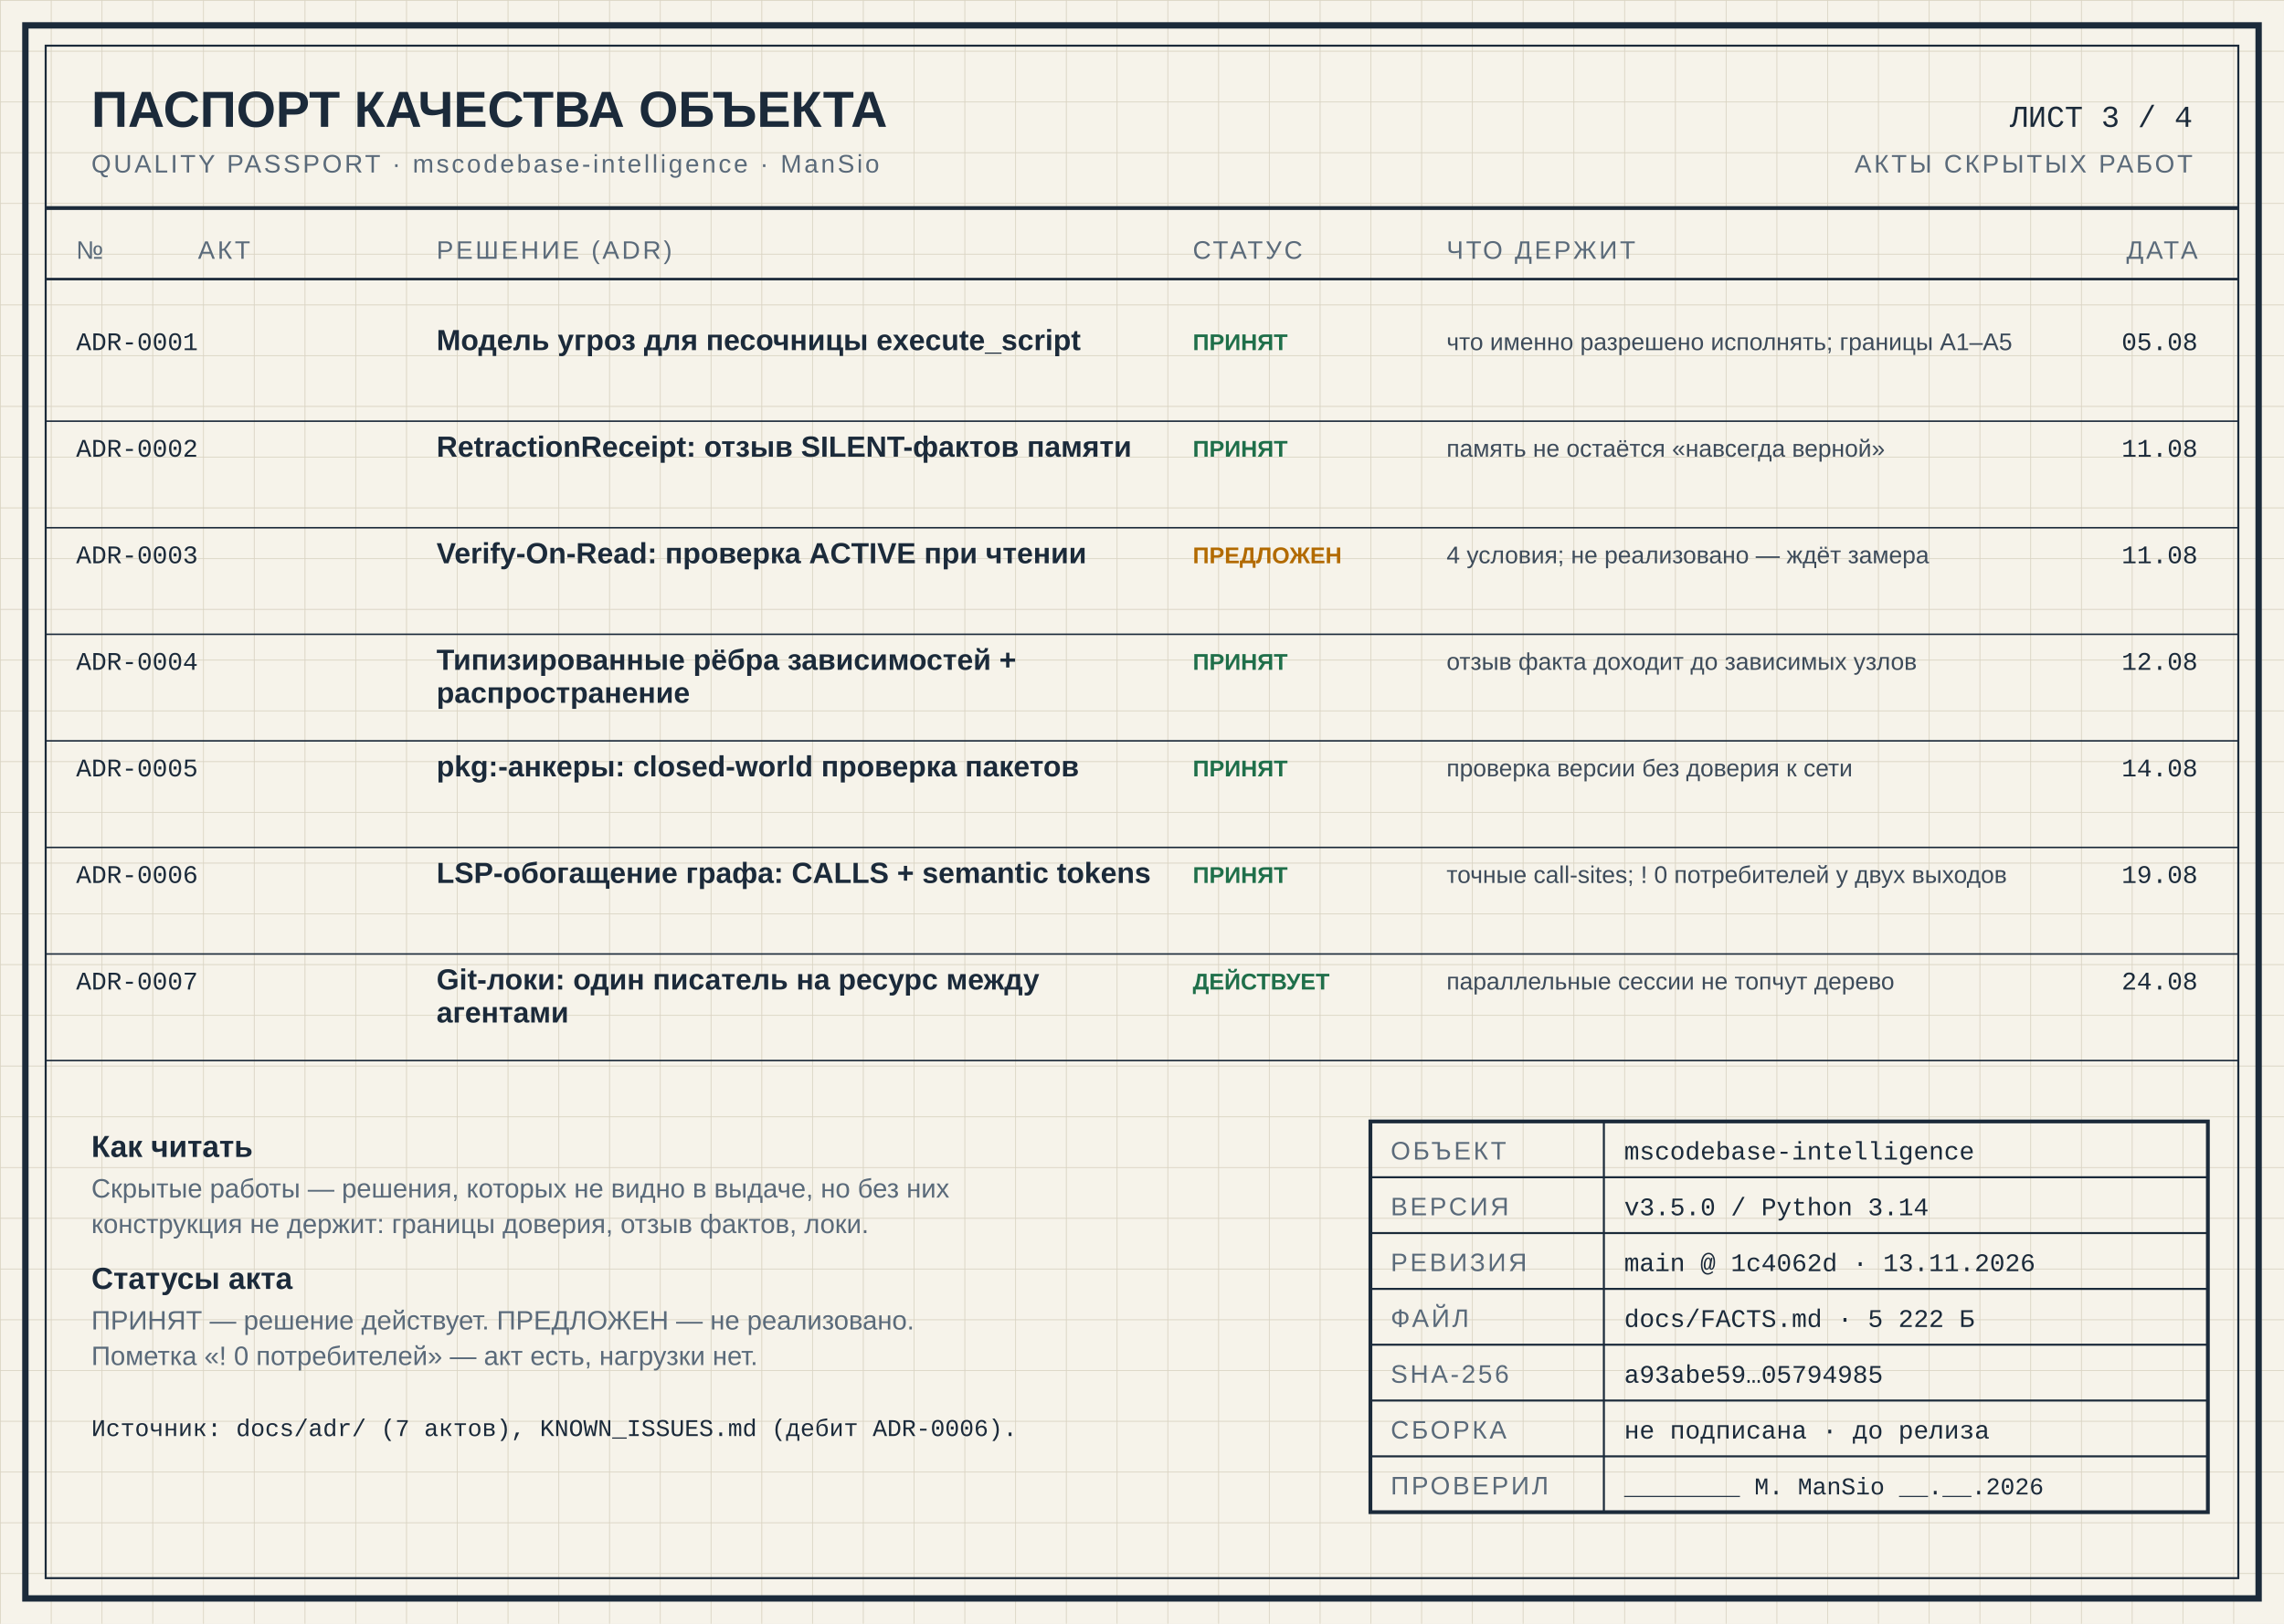
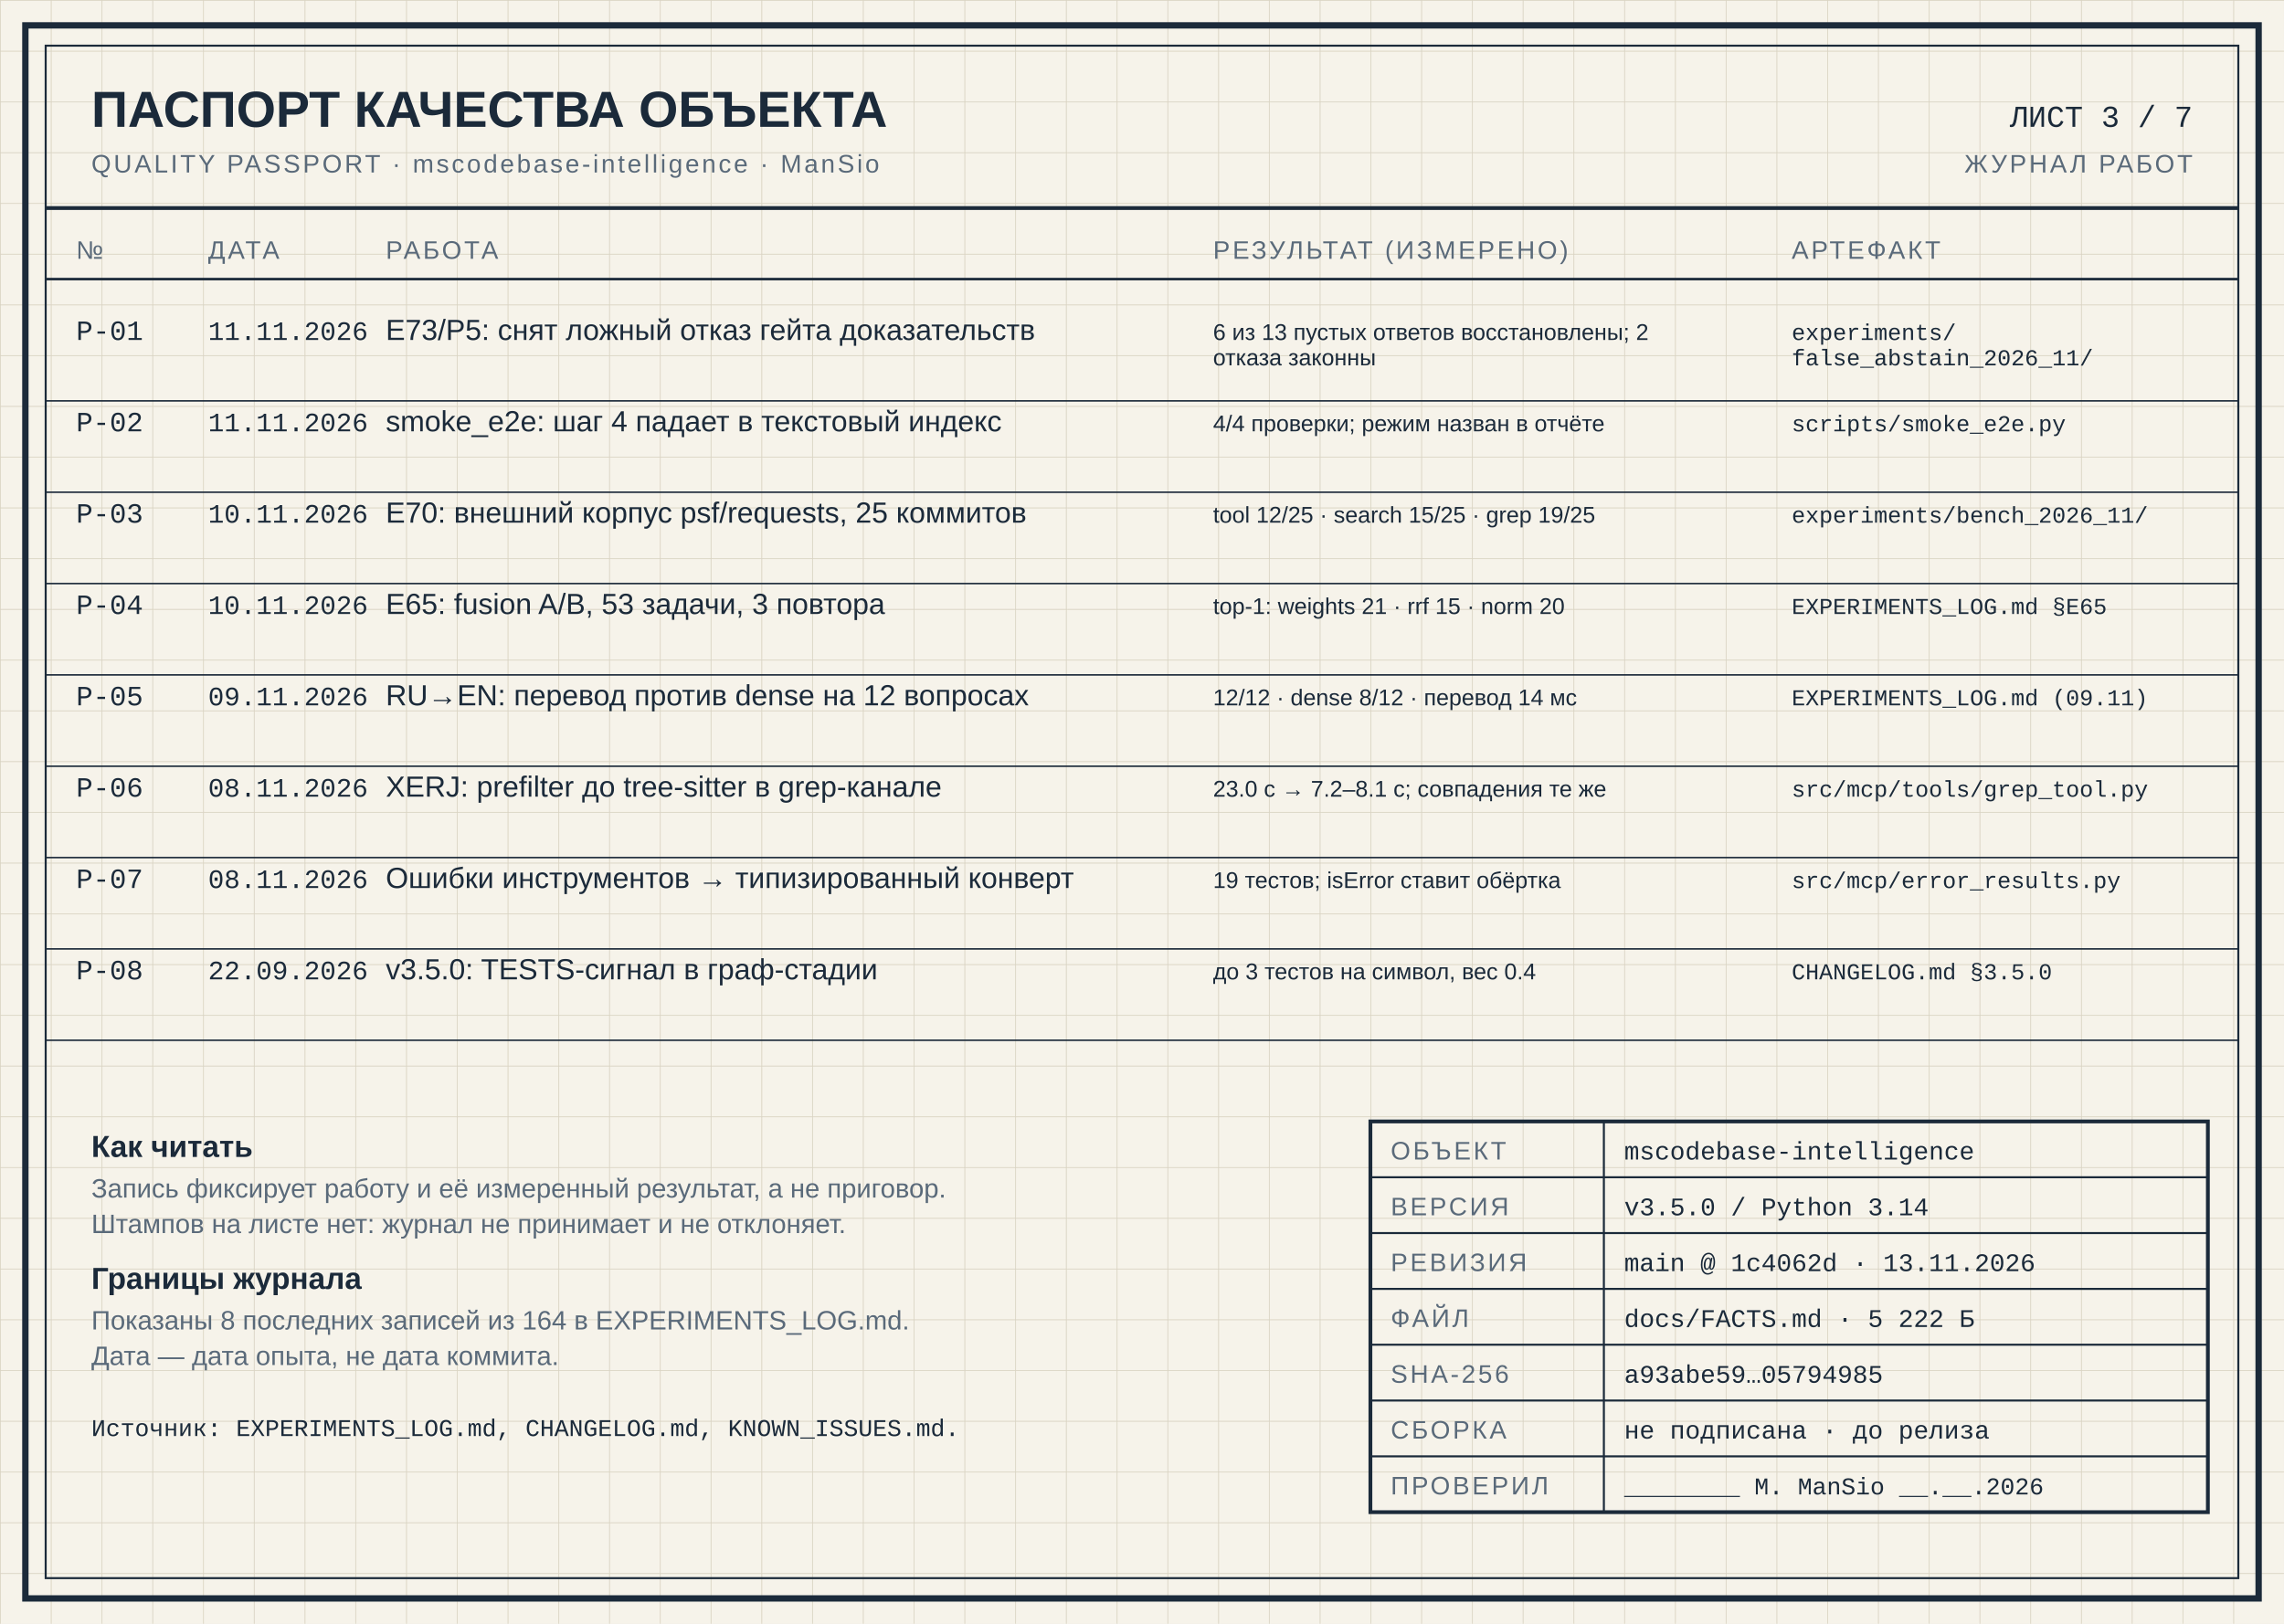
<svg xmlns="http://www.w3.org/2000/svg" viewBox="0 0 900 640" width="900" height="640" role="img" aria-label="Паспорт качества объекта mscodebase-intelligence, лист 3">
  <defs>
    <pattern id="grid" width="20" height="20" patternUnits="userSpaceOnUse">
      <path d="M20 0H0V20" fill="none" stroke="#d9d4c3" stroke-width="0.6" />
    </pattern>
  </defs>
  <style>
    .sans{font-family:"Liberation Sans","DejaVu Sans",Arial,Helvetica,sans-serif}
    .mono{font-family:"Liberation Mono","DejaVu Sans Mono","Courier New",monospace}
    .ink{fill:#1b2a3a}
    .line{stroke:#1b2a3a;fill:none}
    .h{font-size:10px;letter-spacing:1px;fill:#5a6a7a}
    .t{font-size:10.5px;fill:#5a6a7a}
    .ok{stroke:#1f6f4a;fill:none;stroke-width:2.5}
    .okt{fill:#1f6f4a;font-weight:700}
    .snap{stroke:#2b5b84;fill:none;stroke-width:2.5}
    .snapt{fill:#2b5b84;font-weight:700}
    .rej{stroke:#4a5568;fill:none;stroke-width:2.5}
    .rejt{fill:#4a5568;font-weight:700}
    .bad{stroke:#b3261e;fill:none;stroke-width:2.5}
    .badt{fill:#b3261e;font-weight:700}
  </style>
  <rect width="900" height="640" fill="#f6f3ea" />
  <rect width="900" height="640" fill="url(#grid)" />
  <rect x="10" y="10" width="880" height="620" class="line" stroke-width="2.5" />
  <rect x="18" y="18" width="864" height="604" class="line" stroke-width="0.8" />
  <text x="36" y="50" class="ink sans" font-size="20" font-weight="700">ПАСПОРТ КАЧЕСТВА ОБЪЕКТА</text>
  <text x="36" y="68" class="h sans">QUALITY PASSPORT · mscodebase-intelligence · ManSio</text>
-   <text x="864" y="50" class="ink mono" font-size="12" text-anchor="end">ЛИСТ 3 / 4</text>
-   <text x="864" y="68" class="h sans" font-size="10" text-anchor="end">АКТЫ СКРЫТЫХ РАБОТ</text>
+   <text x="864" y="50" class="ink mono" font-size="12" text-anchor="end">ЛИСТ 3 / 7</text>
+   <text x="864" y="68" class="h sans" font-size="10" text-anchor="end">ЖУРНАЛ РАБОТ</text>
  <line x1="18" y1="82" x2="882" y2="82" class="line" stroke-width="1.5" />
  <text x="30" y="102" class="h sans" font-size="10">№</text>
-   <text x="78" y="102" class="h sans" font-size="10">АКТ</text>
-   <text x="172" y="102" class="h sans" font-size="10">РЕШЕНИЕ (ADR)</text>
-   <text x="470" y="102" class="h sans" font-size="10">СТАТУС</text>
-   <text x="570" y="102" class="h sans" font-size="10">ЧТО ДЕРЖИТ</text>
-   <text x="866" y="102" class="h sans" font-size="10" text-anchor="end">ДАТА</text>
+   <text x="82" y="102" class="h sans" font-size="10">ДАТА</text>
+   <text x="152" y="102" class="h sans" font-size="10">РАБОТА</text>
+   <text x="478" y="102" class="h sans" font-size="10">РЕЗУЛЬТАТ (ИЗМЕРЕНО)</text>
+   <text x="706" y="102" class="h sans" font-size="10">АРТЕФАКТ</text>
  <line x1="18" y1="110" x2="882" y2="110" class="line" stroke-width="1" />
-   <text x="30" y="138" class="ink mono" font-size="10">ADR-0001</text>
-   <text x="172" y="138" class="ink sans" font-size="11.5" font-weight="600">Модель угроз для песочницы execute_script</text>
-   <text x="470" y="138" class="sans" font-size="9" font-weight="700" fill="#1f6f4a">ПРИНЯТ</text>
-   <text x="570" y="138.0" class="sans" font-size="9.5" fill="#3d4b5a">что именно разрешено исполнять; границы A1–A5</text>
-   <text x="866" y="138" class="ink mono" font-size="10" text-anchor="end">05.08</text>
-   <line x1="18" y1="166" x2="882" y2="166" class="line" stroke-width="0.6" />
-   <text x="30" y="180" class="ink mono" font-size="10">ADR-0002</text>
-   <text x="172" y="180" class="ink sans" font-size="11.5" font-weight="600">RetractionReceipt: отзыв SILENT-фактов памяти</text>
-   <text x="470" y="180" class="sans" font-size="9" font-weight="700" fill="#1f6f4a">ПРИНЯТ</text>
-   <text x="570" y="180.0" class="sans" font-size="9.5" fill="#3d4b5a">память не остаётся «навсегда верной»</text>
-   <text x="866" y="180" class="ink mono" font-size="10" text-anchor="end">11.08</text>
-   <line x1="18" y1="208" x2="882" y2="208" class="line" stroke-width="0.6" />
-   <text x="30" y="222" class="ink mono" font-size="10">ADR-0003</text>
-   <text x="172" y="222" class="ink sans" font-size="11.5" font-weight="600">Verify-On-Read: проверка ACTIVE при чтении</text>
-   <text x="470" y="222" class="sans" font-size="9" font-weight="700" fill="#b26a00">ПРЕДЛОЖЕН</text>
-   <text x="570" y="222.0" class="sans" font-size="9.5" fill="#3d4b5a">4 условия; не реализовано — ждёт замера</text>
-   <text x="866" y="222" class="ink mono" font-size="10" text-anchor="end">11.08</text>
-   <line x1="18" y1="250" x2="882" y2="250" class="line" stroke-width="0.6" />
-   <text x="30" y="264" class="ink mono" font-size="10">ADR-0004</text>
-   <text x="172" y="264" class="ink sans" font-size="11.5" font-weight="600">Типизированные рёбра зависимостей +</text>
-   <text x="172" y="277" class="ink sans" font-size="11.5" font-weight="600">распространение</text>
-   <text x="470" y="264" class="sans" font-size="9" font-weight="700" fill="#1f6f4a">ПРИНЯТ</text>
-   <text x="570" y="264.0" class="sans" font-size="9.5" fill="#3d4b5a">отзыв факта доходит до зависимых узлов</text>
-   <text x="866" y="264" class="ink mono" font-size="10" text-anchor="end">12.08</text>
-   <line x1="18" y1="292" x2="882" y2="292" class="line" stroke-width="0.6" />
-   <text x="30" y="306" class="ink mono" font-size="10">ADR-0005</text>
-   <text x="172" y="306" class="ink sans" font-size="11.5" font-weight="600">pkg:-анкеры: closed-world проверка пакетов</text>
-   <text x="470" y="306" class="sans" font-size="9" font-weight="700" fill="#1f6f4a">ПРИНЯТ</text>
-   <text x="570" y="306.0" class="sans" font-size="9.5" fill="#3d4b5a">проверка версии без доверия к сети</text>
-   <text x="866" y="306" class="ink mono" font-size="10" text-anchor="end">14.08</text>
-   <line x1="18" y1="334" x2="882" y2="334" class="line" stroke-width="0.6" />
-   <text x="30" y="348" class="ink mono" font-size="10">ADR-0006</text>
-   <text x="172" y="348" class="ink sans" font-size="11.5" font-weight="600">LSP-обогащение графа: CALLS + semantic tokens</text>
-   <text x="470" y="348" class="sans" font-size="9" font-weight="700" fill="#1f6f4a">ПРИНЯТ</text>
-   <text x="570" y="348.0" class="sans" font-size="9.5" fill="#3d4b5a">точные call-sites; ! 0 потребителей у двух выходов</text>
-   <text x="866" y="348" class="ink mono" font-size="10" text-anchor="end">19.08</text>
-   <line x1="18" y1="376" x2="882" y2="376" class="line" stroke-width="0.6" />
-   <text x="30" y="390" class="ink mono" font-size="10">ADR-0007</text>
-   <text x="172" y="390" class="ink sans" font-size="11.5" font-weight="600">Git-локи: один писатель на ресурс между</text>
-   <text x="172" y="403" class="ink sans" font-size="11.5" font-weight="600">агентами</text>
-   <text x="470" y="390" class="sans" font-size="9" font-weight="700" fill="#1f6f4a">ДЕЙСТВУЕТ</text>
-   <text x="570" y="390.0" class="sans" font-size="9.5" fill="#3d4b5a">параллельные сессии не топчут дерево</text>
-   <text x="866" y="390" class="ink mono" font-size="10" text-anchor="end">24.08</text>
-   <line x1="18" y1="418" x2="882" y2="418" class="line" stroke-width="0.6" />
+   <text x="30" y="134" class="ink mono" font-size="11">Р-01</text>
+   <text x="82" y="134" class="ink mono" font-size="10.5">11.11.2026</text>
+   <text x="152" y="134" class="ink sans" font-size="11.5">E73/P5: снят ложный отказ гейта доказательств</text>
+   <text x="478" y="134" class="sans" font-size="9" fill="#1b2a3a">6 из 13 пустых ответов восстановлены; 2</text>
+   <text x="478" y="144" class="sans" font-size="9" fill="#1b2a3a">отказа законны</text>
+   <text x="706" y="134" class="ink mono" font-size="9">experiments/</text>
+   <text x="706" y="144" class="ink mono" font-size="9">false_abstain_2026_11/</text>
+   <line x1="18" y1="158" x2="882" y2="158" class="line" stroke-width="0.6" />
+   <text x="30" y="170" class="ink mono" font-size="11">Р-02</text>
+   <text x="82" y="170" class="ink mono" font-size="10.5">11.11.2026</text>
+   <text x="152" y="170" class="ink sans" font-size="11.5">smoke_e2e: шаг 4 падает в текстовый индекс</text>
+   <text x="478" y="170" class="sans" font-size="9" fill="#1b2a3a">4/4 проверки; режим назван в отчёте</text>
+   <text x="706" y="170" class="ink mono" font-size="9">scripts/smoke_e2e.py</text>
+   <line x1="18" y1="194" x2="882" y2="194" class="line" stroke-width="0.6" />
+   <text x="30" y="206" class="ink mono" font-size="11">Р-03</text>
+   <text x="82" y="206" class="ink mono" font-size="10.5">10.11.2026</text>
+   <text x="152" y="206" class="ink sans" font-size="11.5">E70: внешний корпус psf/requests, 25 коммитов</text>
+   <text x="478" y="206" class="sans" font-size="9" fill="#1b2a3a">tool 12/25 · search 15/25 · grep 19/25</text>
+   <text x="706" y="206" class="ink mono" font-size="9">experiments/bench_2026_11/</text>
+   <line x1="18" y1="230" x2="882" y2="230" class="line" stroke-width="0.6" />
+   <text x="30" y="242" class="ink mono" font-size="11">Р-04</text>
+   <text x="82" y="242" class="ink mono" font-size="10.5">10.11.2026</text>
+   <text x="152" y="242" class="ink sans" font-size="11.5">E65: fusion A/B, 53 задачи, 3 повтора</text>
+   <text x="478" y="242" class="sans" font-size="9" fill="#1b2a3a">top-1: weights 21 · rrf 15 · norm 20</text>
+   <text x="706" y="242" class="ink mono" font-size="9">EXPERIMENTS_LOG.md §E65</text>
+   <line x1="18" y1="266" x2="882" y2="266" class="line" stroke-width="0.6" />
+   <text x="30" y="278" class="ink mono" font-size="11">Р-05</text>
+   <text x="82" y="278" class="ink mono" font-size="10.5">09.11.2026</text>
+   <text x="152" y="278" class="ink sans" font-size="11.5">RU→EN: перевод против dense на 12 вопросах</text>
+   <text x="478" y="278" class="sans" font-size="9" fill="#1b2a3a">12/12 · dense 8/12 · перевод 14 мс</text>
+   <text x="706" y="278" class="ink mono" font-size="9">EXPERIMENTS_LOG.md (09.11)</text>
+   <line x1="18" y1="302" x2="882" y2="302" class="line" stroke-width="0.6" />
+   <text x="30" y="314" class="ink mono" font-size="11">Р-06</text>
+   <text x="82" y="314" class="ink mono" font-size="10.5">08.11.2026</text>
+   <text x="152" y="314" class="ink sans" font-size="11.5">XERJ: prefilter до tree-sitter в grep-канале</text>
+   <text x="478" y="314" class="sans" font-size="9" fill="#1b2a3a">23.0 с → 7.2–8.1 с; совпадения те же</text>
+   <text x="706" y="314" class="ink mono" font-size="9">src/mcp/tools/grep_tool.py</text>
+   <line x1="18" y1="338" x2="882" y2="338" class="line" stroke-width="0.6" />
+   <text x="30" y="350" class="ink mono" font-size="11">Р-07</text>
+   <text x="82" y="350" class="ink mono" font-size="10.5">08.11.2026</text>
+   <text x="152" y="350" class="ink sans" font-size="11.5">Ошибки инструментов → типизированный конверт</text>
+   <text x="478" y="350" class="sans" font-size="9" fill="#1b2a3a">19 тестов; isError ставит обёртка</text>
+   <text x="706" y="350" class="ink mono" font-size="9">src/mcp/error_results.py</text>
+   <line x1="18" y1="374" x2="882" y2="374" class="line" stroke-width="0.6" />
+   <text x="30" y="386" class="ink mono" font-size="11">Р-08</text>
+   <text x="82" y="386" class="ink mono" font-size="10.5">22.09.2026</text>
+   <text x="152" y="386" class="ink sans" font-size="11.5">v3.5.0: TESTS-сигнал в граф-стадии</text>
+   <text x="478" y="386" class="sans" font-size="9" fill="#1b2a3a">до 3 тестов на символ, вес 0.4</text>
+   <text x="706" y="386" class="ink mono" font-size="9">CHANGELOG.md §3.5.0</text>
+   <line x1="18" y1="410" x2="882" y2="410" class="line" stroke-width="0.6" />
  <text x="36" y="456" class="ink sans" font-size="12" font-weight="600">Как читать</text>
-   <text x="36" y="472" class="t sans" font-size="10">Скрытые работы — решения, которых не видно в выдаче, но без них</text>
-   <text x="36" y="486" class="t sans" font-size="10">конструкция не держит: границы доверия, отзыв фактов, локи.</text>
-   <text x="36" y="508" class="ink sans" font-size="12" font-weight="600">Статусы акта</text>
-   <text x="36" y="524" class="t sans" font-size="10">ПРИНЯТ — решение действует. ПРЕДЛОЖЕН — не реализовано.</text>
-   <text x="36" y="538" class="t sans" font-size="10">Пометка «! 0 потребителей» — акт есть, нагрузки нет.</text>
-   <text x="36" y="566" class="ink mono" font-size="9.5">Источник: docs/adr/ (7 актов), KNOWN_ISSUES.md (дебит ADR-0006).</text>
+   <text x="36" y="472" class="t sans" font-size="10">Запись фиксирует работу и её измеренный результат, а не приговор.</text>
+   <text x="36" y="486" class="t sans" font-size="10">Штампов на листе нет: журнал не принимает и не отклоняет.</text>
+   <text x="36" y="508" class="ink sans" font-size="12" font-weight="600">Границы журнала</text>
+   <text x="36" y="524" class="t sans" font-size="10">Показаны 8 последних записей из 164 в EXPERIMENTS_LOG.md.</text>
+   <text x="36" y="538" class="t sans" font-size="10">Дата — дата опыта, не дата коммита.</text>
+   <text x="36" y="566" class="ink mono" font-size="9.5">Источник: EXPERIMENTS_LOG.md, CHANGELOG.md, KNOWN_ISSUES.md.</text>
  <rect x="540" y="442" width="330" height="154" class="line" stroke-width="1.5" />
  <line x1="540" y1="464" x2="870" y2="464" class="line" stroke-width="0.8" />
  <line x1="540" y1="486" x2="870" y2="486" class="line" stroke-width="0.8" />
  <line x1="540" y1="508" x2="870" y2="508" class="line" stroke-width="0.8" />
  <line x1="540" y1="530" x2="870" y2="530" class="line" stroke-width="0.8" />
  <line x1="540" y1="552" x2="870" y2="552" class="line" stroke-width="0.8" />
  <line x1="540" y1="574" x2="870" y2="574" class="line" stroke-width="0.8" />
  <line x1="632" y1="442" x2="632" y2="596" class="line" stroke-width="0.8" />
  <text x="548" y="457" class="h sans" font-size="10">ОБЪЕКТ</text>
  <text x="640" y="457" class="ink mono" font-size="10">mscodebase-intelligence</text>
  <text x="548" y="479" class="h sans" font-size="10">ВЕРСИЯ</text>
  <text x="640" y="479" class="ink mono" font-size="10">v3.5.0 / Python 3.14</text>
  <text x="548" y="501" class="h sans" font-size="10">РЕВИЗИЯ</text>
  <text x="640" y="501" class="ink mono" font-size="10">main @ 1c4062d · 13.11.2026</text>
  <text x="548" y="523" class="h sans" font-size="10">ФАЙЛ</text>
  <text x="640" y="523" class="ink mono" font-size="10">docs/FACTS.md · 5 222 Б</text>
  <text x="548" y="545" class="h sans" font-size="10">SHA-256</text>
  <text x="640" y="545" class="ink mono" font-size="10">a93abe59…05794985</text>
  <text x="548" y="567" class="h sans" font-size="10">СБОРКА</text>
  <text x="640" y="567" class="ink mono" font-size="10">не подписана · до релиза</text>
  <text x="548" y="589" class="h sans" font-size="10">ПРОВЕРИЛ</text>
  <text x="640" y="589" class="ink mono" font-size="9.5">________  М. ManSio  __.__.2026</text>
</svg>
